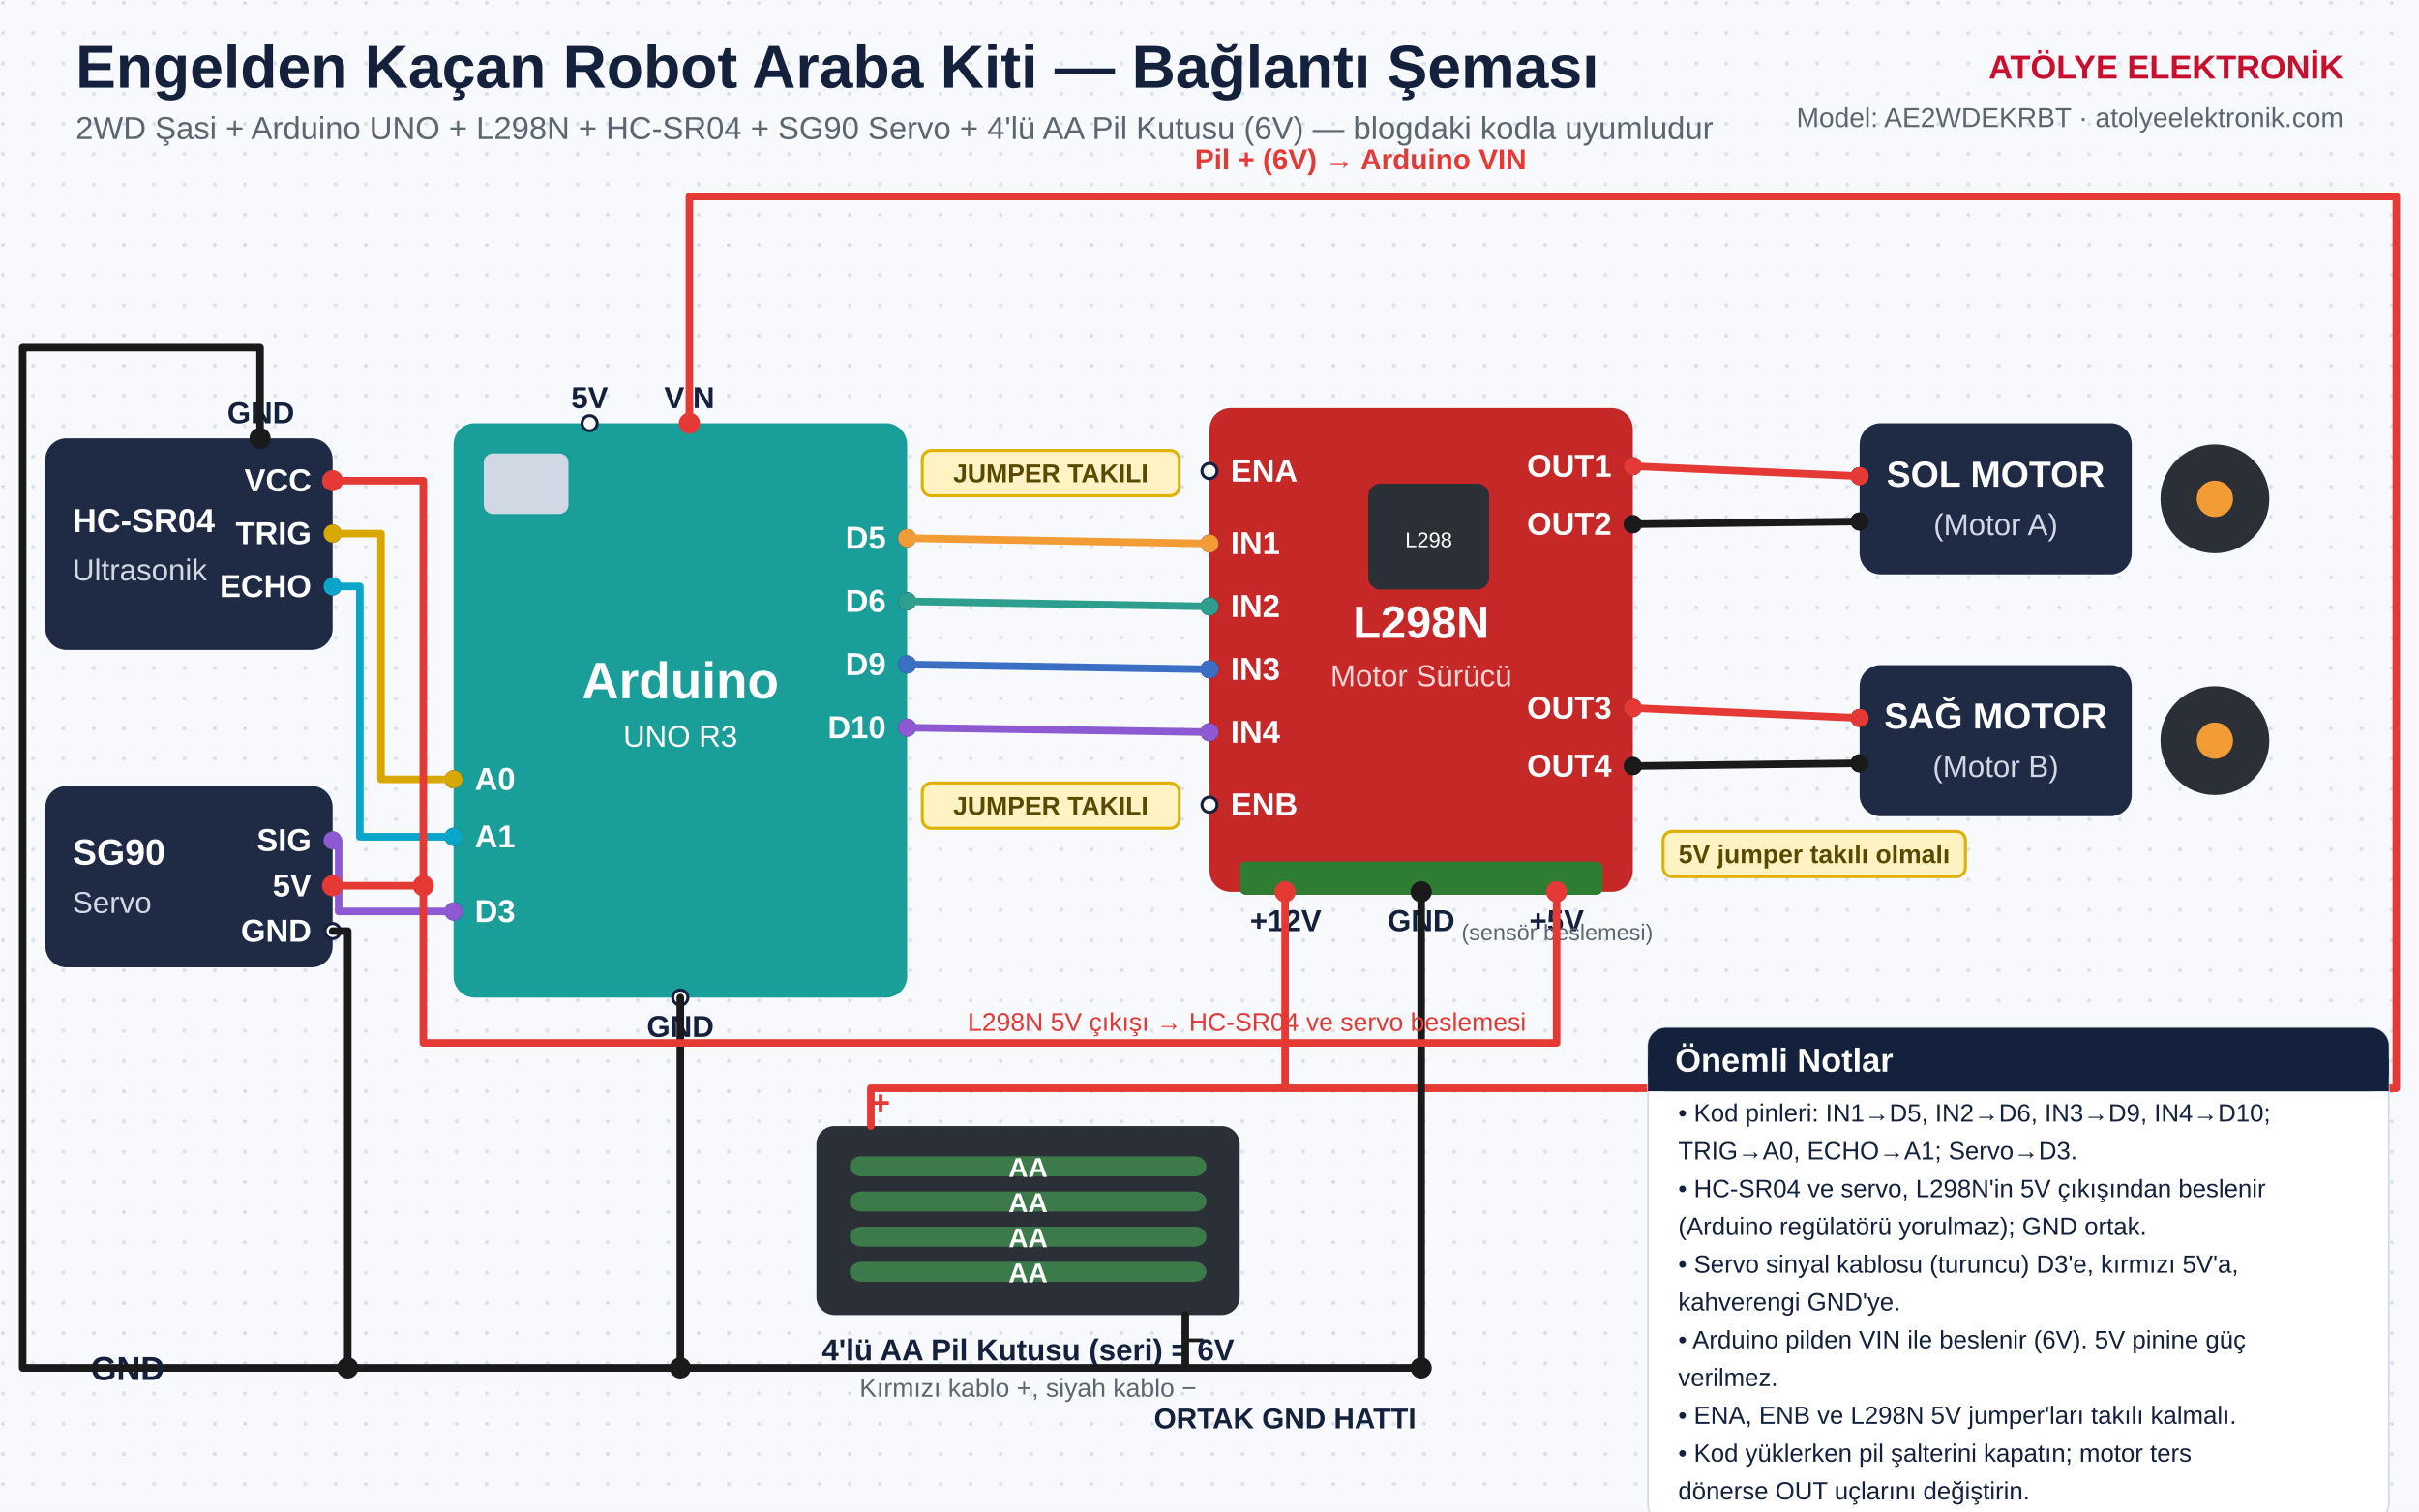
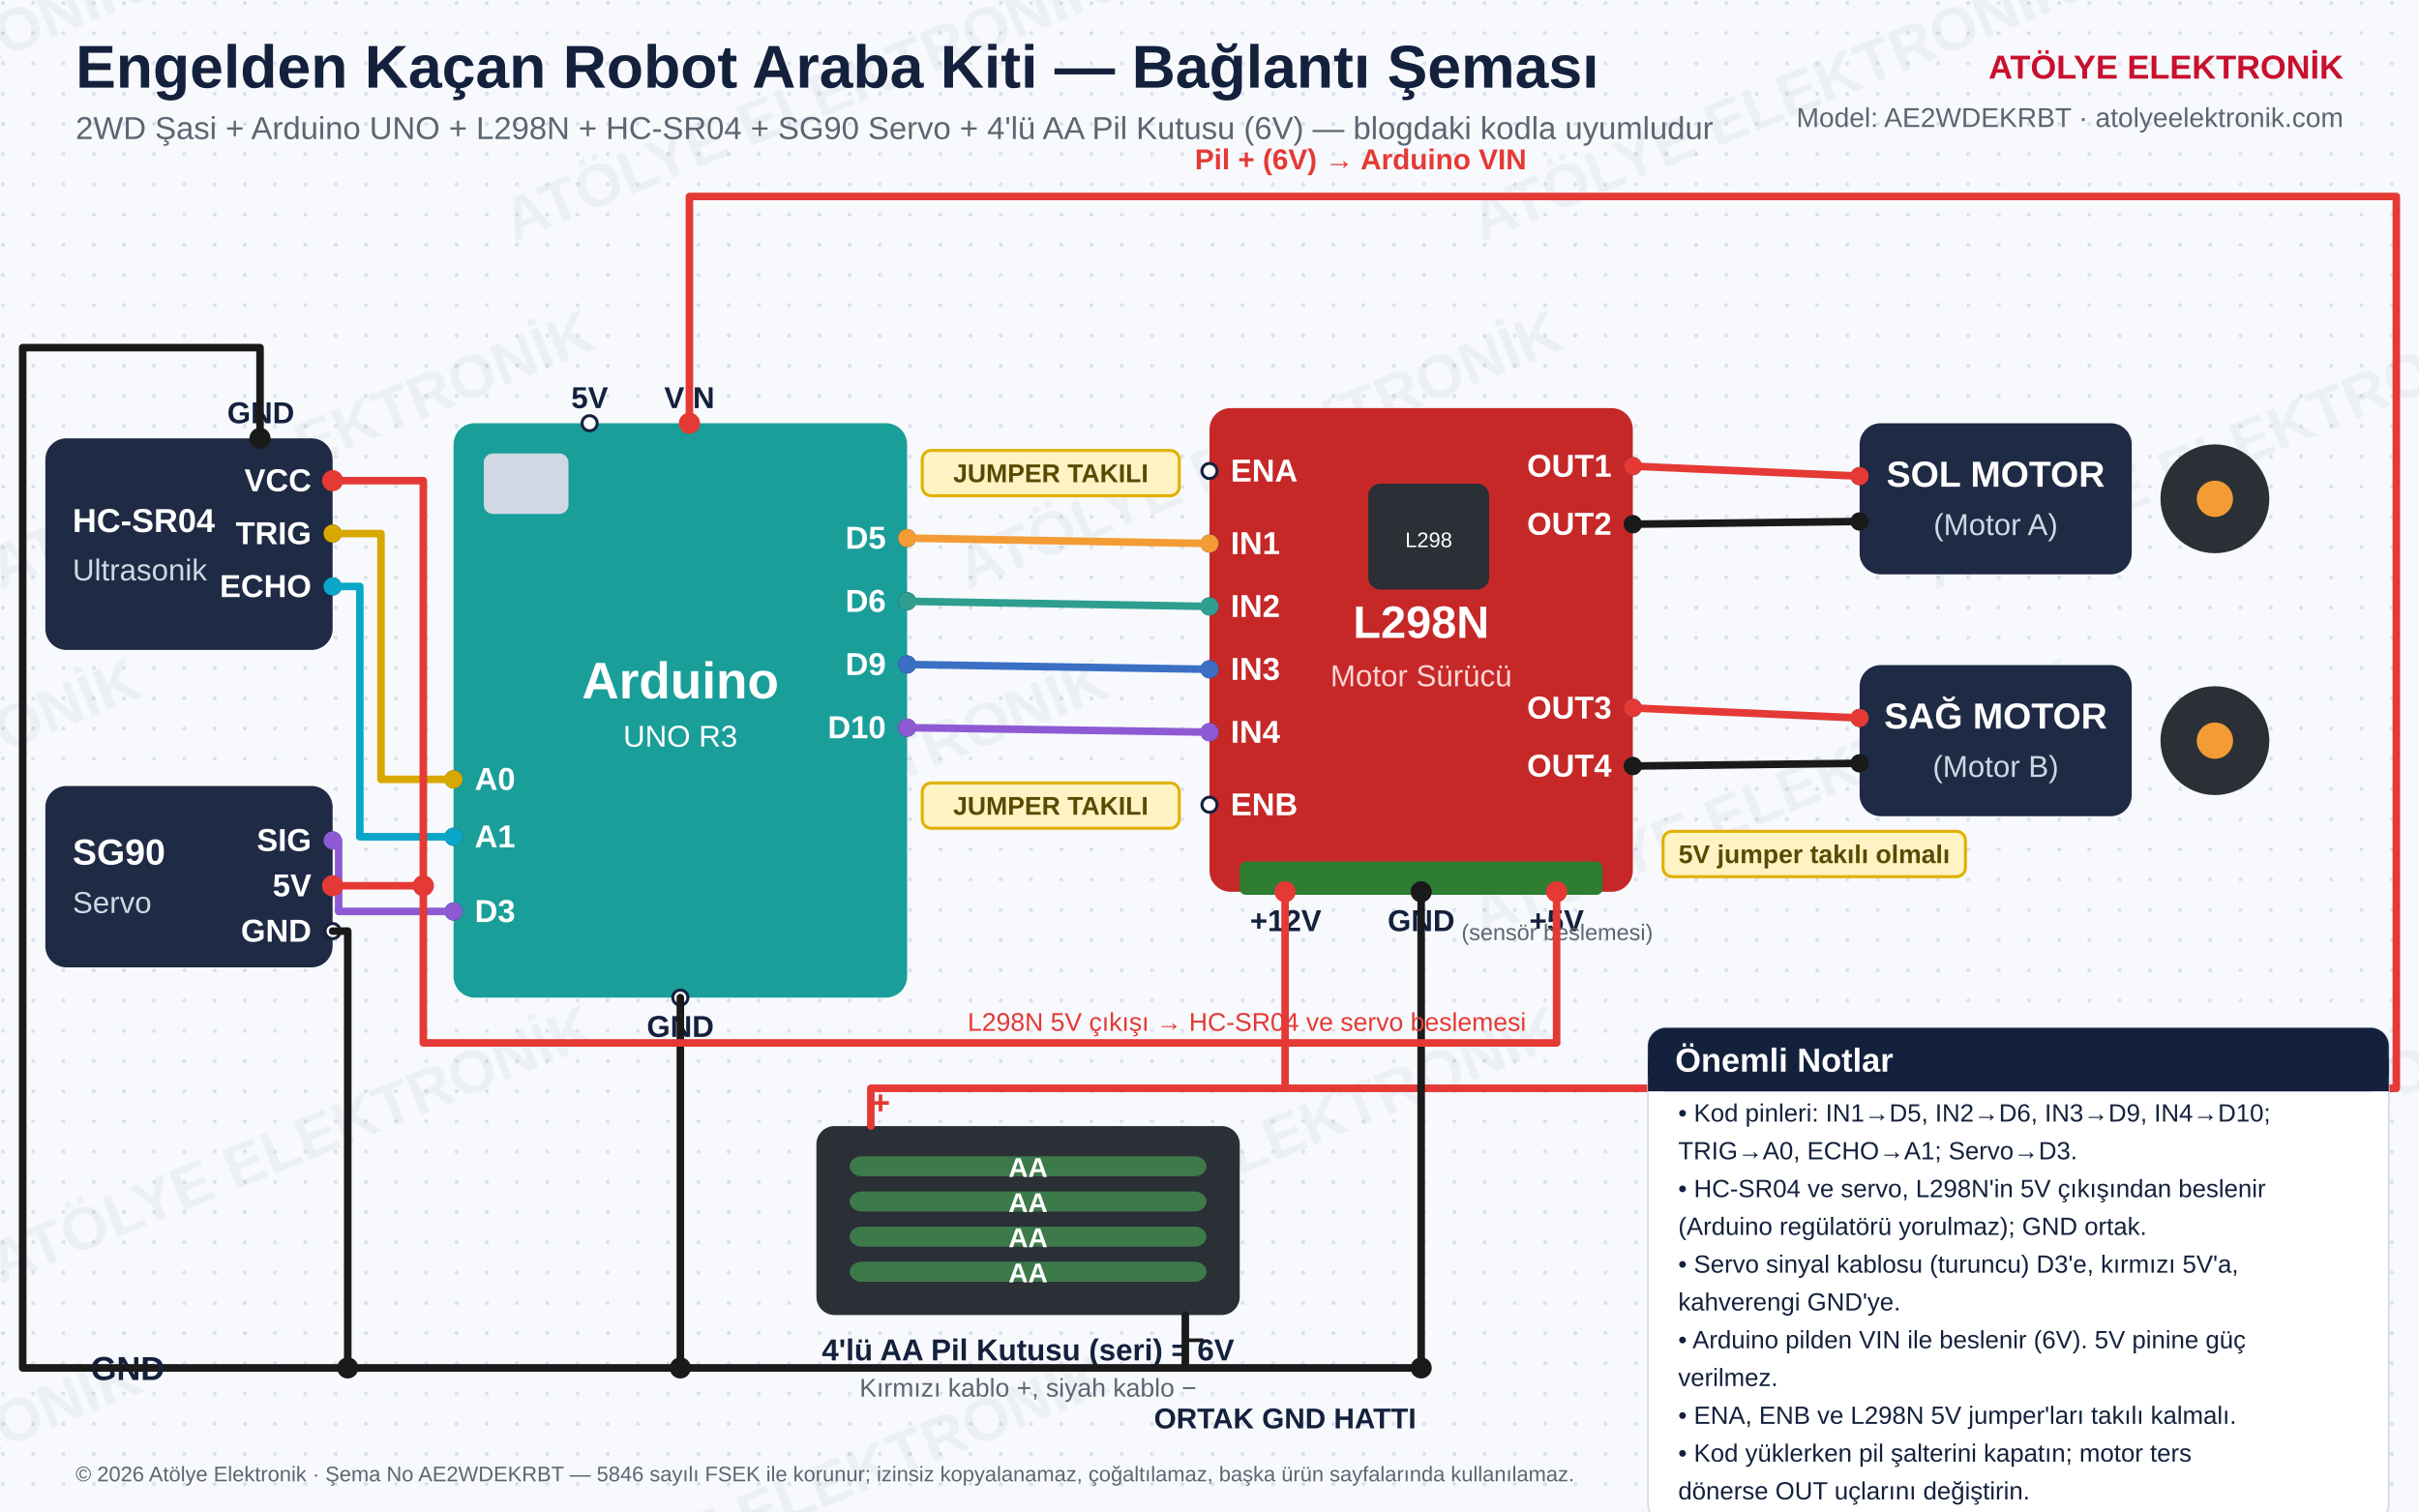
<svg xmlns="http://www.w3.org/2000/svg" width="1600" height="1000" viewBox="0 0 1600 1000" font-family="Segoe UI, Arial, sans-serif">
  <defs>
    <pattern id="dots" width="20" height="20" patternUnits="userSpaceOnUse">
      <circle cx="2" cy="2" r="1.3" fill="#d6dde8" />
    </pattern>
  </defs>
  <rect width="1600" height="1000" fill="#f7f9fc" />
  <rect width="1600" height="1000" fill="url(#dots)" />
+   <g opacity="0.045" font-weight="800" font-size="40" fill="#003360">
+     <text x="-300" y="160" transform="rotate(-22 -300 160)">ATÖLYE ELEKTRONİK</text>
+     <text x="340" y="160" transform="rotate(-22 340 160)">ATÖLYE ELEKTRONİK</text>
+     <text x="980" y="160" transform="rotate(-22 980 160)">ATÖLYE ELEKTRONİK</text>
+     <text x="1620" y="160" transform="rotate(-22 1620 160)">ATÖLYE ELEKTRONİK</text>
+     <text x="0" y="390" transform="rotate(-22 0 390)">ATÖLYE ELEKTRONİK</text>
+     <text x="640" y="390" transform="rotate(-22 640 390)">ATÖLYE ELEKTRONİK</text>
+     <text x="1280" y="390" transform="rotate(-22 1280 390)">ATÖLYE ELEKTRONİK</text>
+     <text x="-300" y="620" transform="rotate(-22 -300 620)">ATÖLYE ELEKTRONİK</text>
+     <text x="340" y="620" transform="rotate(-22 340 620)">ATÖLYE ELEKTRONİK</text>
+     <text x="980" y="620" transform="rotate(-22 980 620)">ATÖLYE ELEKTRONİK</text>
+     <text x="1620" y="620" transform="rotate(-22 1620 620)">ATÖLYE ELEKTRONİK</text>
+     <text x="0" y="850" transform="rotate(-22 0 850)">ATÖLYE ELEKTRONİK</text>
+     <text x="640" y="850" transform="rotate(-22 640 850)">ATÖLYE ELEKTRONİK</text>
+     <text x="1280" y="850" transform="rotate(-22 1280 850)">ATÖLYE ELEKTRONİK</text>
+     <text x="-300" y="1080" transform="rotate(-22 -300 1080)">ATÖLYE ELEKTRONİK</text>
+     <text x="340" y="1080" transform="rotate(-22 340 1080)">ATÖLYE ELEKTRONİK</text>
+     <text x="980" y="1080" transform="rotate(-22 980 1080)">ATÖLYE ELEKTRONİK</text>
+     <text x="1620" y="1080" transform="rotate(-22 1620 1080)">ATÖLYE ELEKTRONİK</text>
+   </g>
  <text x="50" y="58" font-size="40" font-weight="800" fill="#14213d">Engelden Kaçan Robot Araba Kiti — Bağlantı Şeması</text>
  <text x="50" y="92" font-size="21" fill="#5c6672">2WD Şasi + Arduino UNO + L298N + HC-SR04 + SG90 Servo + 4'lü AA Pil Kutusu (6V) — blogdaki kodla uyumludur</text>
  <text x="1550" y="52" text-anchor="end" font-size="22" font-weight="800" fill="#c8102e">ATÖLYE ELEKTRONİK</text>
  <text x="1550" y="84" text-anchor="end" font-size="18" fill="#5c6672">Model: AE2WDEKRBT · atolyeelektronik.com</text>
  <rect x="300" y="280" width="300" height="380" rx="14" fill="#1a9e9a" />
  <text x="450.0" y="462.0" text-anchor="middle" font-size="34" font-weight="700" fill="#fff">Arduino</text>
  <text x="450.0" y="494.0" text-anchor="middle" font-size="20" fill="#ffffff">UNO R3</text>
  <text x="586" y="363.0" text-anchor="end" font-size="21" font-weight="700" fill="#fff">D5</text>
  <circle cx="600" cy="356.0" r="5" fill="#fff" stroke="#14213d" stroke-width="2" />
  <text x="586" y="404.8" text-anchor="end" font-size="21" font-weight="700" fill="#fff">D6</text>
  <circle cx="600" cy="397.8" r="5" fill="#fff" stroke="#14213d" stroke-width="2" />
  <text x="586" y="446.6" text-anchor="end" font-size="21" font-weight="700" fill="#fff">D9</text>
  <circle cx="600" cy="439.6" r="5" fill="#fff" stroke="#14213d" stroke-width="2" />
  <text x="586" y="488.4" text-anchor="end" font-size="21" font-weight="700" fill="#fff">D10</text>
  <circle cx="600" cy="481.4" r="5" fill="#fff" stroke="#14213d" stroke-width="2" />
  <text x="390.0" y="270" text-anchor="middle" font-size="20" font-weight="700" fill="#14213d">5V</text>
  <circle cx="390.0" cy="280" r="5" fill="#fff" stroke="#14213d" stroke-width="2" />
  <text x="456.0" y="270" text-anchor="middle" font-size="20" font-weight="700" fill="#14213d">VIN</text>
  <circle cx="456.0" cy="280" r="5" fill="#fff" stroke="#14213d" stroke-width="2" />
  <text x="450.0" y="686" text-anchor="middle" font-size="20" font-weight="700" fill="#14213d">GND</text>
  <circle cx="450.0" cy="660" r="5" fill="#fff" stroke="#14213d" stroke-width="2" />
  <rect x="320" y="300" width="56" height="40" rx="6" fill="#cfd8e3" />
  <rect x="800" y="270" width="280" height="320" rx="14" fill="#c62828" />
  <text x="940.0" y="422.0" text-anchor="middle" font-size="30" font-weight="700" fill="#fff">L298N</text>
  <text x="940.0" y="454.0" text-anchor="middle" font-size="20" fill="#ffd5d5">Motor Sürücü</text>
  <text x="814" y="318.6" font-size="21" font-weight="700" fill="#fff">ENA</text>
  <circle cx="800" cy="311.6" r="5" fill="#fff" stroke="#14213d" stroke-width="2" />
  <text x="814" y="366.6" font-size="21" font-weight="700" fill="#fff">IN1</text>
  <circle cx="800" cy="359.6" r="5" fill="#fff" stroke="#14213d" stroke-width="2" />
  <text x="814" y="408.2" font-size="21" font-weight="700" fill="#fff">IN2</text>
  <circle cx="800" cy="401.2" r="5" fill="#fff" stroke="#14213d" stroke-width="2" />
  <text x="814" y="449.8" font-size="21" font-weight="700" fill="#fff">IN3</text>
  <circle cx="800" cy="442.8" r="5" fill="#fff" stroke="#14213d" stroke-width="2" />
  <text x="814" y="491.4" font-size="21" font-weight="700" fill="#fff">IN4</text>
  <circle cx="800" cy="484.4" r="5" fill="#fff" stroke="#14213d" stroke-width="2" />
  <text x="814" y="539.4" font-size="21" font-weight="700" fill="#fff">ENB</text>
  <circle cx="800" cy="532.4" r="5" fill="#fff" stroke="#14213d" stroke-width="2" />
  <text x="1066" y="315.4" text-anchor="end" font-size="21" font-weight="700" fill="#fff">OUT1</text>
  <circle cx="1080" cy="308.4" r="5" fill="#fff" stroke="#14213d" stroke-width="2" />
  <text x="1066" y="353.8" text-anchor="end" font-size="21" font-weight="700" fill="#fff">OUT2</text>
  <circle cx="1080" cy="346.8" r="5" fill="#fff" stroke="#14213d" stroke-width="2" />
  <text x="1066" y="475.4" text-anchor="end" font-size="21" font-weight="700" fill="#fff">OUT3</text>
  <circle cx="1080" cy="468.4" r="5" fill="#fff" stroke="#14213d" stroke-width="2" />
  <text x="1066" y="513.8" text-anchor="end" font-size="21" font-weight="700" fill="#fff">OUT4</text>
  <circle cx="1080" cy="506.8" r="5" fill="#fff" stroke="#14213d" stroke-width="2" />
  <text x="850.4" y="616" text-anchor="middle" font-size="20" font-weight="700" fill="#14213d">+12V</text>
  <circle cx="850.4" cy="590" r="5" fill="#fff" stroke="#14213d" stroke-width="2" />
  <text x="940.0" y="616" text-anchor="middle" font-size="20" font-weight="700" fill="#14213d">GND</text>
  <circle cx="940.0" cy="590" r="5" fill="#fff" stroke="#14213d" stroke-width="2" />
  <text x="1029.6" y="616" text-anchor="middle" font-size="20" font-weight="700" fill="#14213d">+5V</text>
  <circle cx="1029.6" cy="590" r="5" fill="#fff" stroke="#14213d" stroke-width="2" />
  <rect x="905" y="320" width="80" height="70" rx="8" fill="#2b2f36" />
  <text x="945" y="362" text-anchor="middle" font-size="14" fill="#fff">L298</text>
  <rect x="820" y="570" width="240" height="22" rx="4" fill="#2e7d32" />
  <rect x="610" y="298" width="170" height="30" rx="6" fill="#fff3c4" stroke="#e0b100" stroke-width="2" />
  <text x="695.0" y="319" text-anchor="middle" font-size="17" font-weight="700" fill="#5a4a00">JUMPER TAKILI</text>
  <rect x="610" y="518" width="170" height="30" rx="6" fill="#fff3c4" stroke="#e0b100" stroke-width="2" />
  <text x="695.0" y="539" text-anchor="middle" font-size="17" font-weight="700" fill="#5a4a00">JUMPER TAKILI</text>
  <rect x="1100" y="550" width="200" height="30" rx="6" fill="#fff3c4" stroke="#e0b100" stroke-width="2" />
  <text x="1200.0" y="571" text-anchor="middle" font-size="17" font-weight="700" fill="#5a4a00">5V jumper takılı olmalı</text>
  <text x="1030" y="622" text-anchor="middle" font-size="15" font-weight="500" fill="#5c6672">(sensör beslemesi)</text>
  <rect x="1230" y="280" width="180" height="100" rx="14" fill="#1f2a44" />
  <text x="1320.0" y="322.0" text-anchor="middle" font-size="24" font-weight="700" fill="#fff">SOL MOTOR</text>
  <text x="1320.0" y="354.0" text-anchor="middle" font-size="20" fill="#cfd8e3">(Motor A)</text>
  <text x="1244" y="322.0" font-size="21" font-weight="700" fill="#fff" />
  <circle cx="1230" cy="315.0" r="5" fill="#fff" stroke="#14213d" stroke-width="2" />
  <text x="1244" y="352.0" font-size="21" font-weight="700" fill="#fff"> </text>
  <circle cx="1230" cy="345.0" r="5" fill="#fff" stroke="#14213d" stroke-width="2" />
  <circle cx="1465" cy="330" r="36" fill="#2b2f36" />
  <circle cx="1465" cy="330" r="12" fill="#f39c35" />
  <rect x="1230" y="440" width="180" height="100" rx="14" fill="#1f2a44" />
  <text x="1320.0" y="482.0" text-anchor="middle" font-size="24" font-weight="700" fill="#fff">SAĞ MOTOR</text>
  <text x="1320.0" y="514.0" text-anchor="middle" font-size="20" fill="#cfd8e3">(Motor B)</text>
  <text x="1244" y="482.0" font-size="21" font-weight="700" fill="#fff" />
  <circle cx="1230" cy="475.0" r="5" fill="#fff" stroke="#14213d" stroke-width="2" />
  <text x="1244" y="512.0" font-size="21" font-weight="700" fill="#fff"> </text>
  <circle cx="1230" cy="505.0" r="5" fill="#fff" stroke="#14213d" stroke-width="2" />
  <circle cx="1465" cy="490" r="36" fill="#2b2f36" />
  <circle cx="1465" cy="490" r="12" fill="#f39c35" />
  <rect x="540" y="745" width="280" height="125" rx="12" fill="#2b2f36" />
  <rect x="562" y="765.0" width="236" height="13.25" rx="8" fill="#3d7a4a" />
  <text x="680.0" y="778.625" text-anchor="middle" font-size="18" font-weight="700" fill="#fff">AA</text>
  <rect x="562" y="788.25" width="236" height="13.25" rx="8" fill="#3d7a4a" />
  <text x="680.0" y="801.875" text-anchor="middle" font-size="18" font-weight="700" fill="#fff">AA</text>
  <rect x="562" y="811.5" width="236" height="13.25" rx="8" fill="#3d7a4a" />
  <text x="680.0" y="825.125" text-anchor="middle" font-size="18" font-weight="700" fill="#fff">AA</text>
  <rect x="562" y="834.75" width="236" height="13.25" rx="8" fill="#3d7a4a" />
  <text x="680.0" y="848.375" text-anchor="middle" font-size="18" font-weight="700" fill="#fff">AA</text>
  <text x="576" y="737" font-size="22" font-weight="700" fill="#e53935">+</text>
  <text x="784" y="894" font-size="22" font-weight="700" fill="#1a1a1a">−</text>
  <text x="680.0" y="900" text-anchor="middle" font-size="20" font-weight="700" fill="#14213d">4'lü AA Pil Kutusu (seri) = 6V</text>
  <text x="680.0" y="924" text-anchor="middle" font-size="17" fill="#5c6672">Kırmızı kablo +, siyah kablo −</text>
  <path d="M 600 356.0 L 800 359.6" fill="none" stroke="#f39c35" stroke-width="5" stroke-linejoin="round" stroke-linecap="round" />
  <circle cx="600" cy="356.0" r="6" fill="#f39c35" />
  <circle cx="800" cy="359.6" r="6" fill="#f39c35" />
  <path d="M 600 397.8 L 800 401.2" fill="none" stroke="#2e9e8f" stroke-width="5" stroke-linejoin="round" stroke-linecap="round" />
  <circle cx="600" cy="397.8" r="6" fill="#2e9e8f" />
  <circle cx="800" cy="401.2" r="6" fill="#2e9e8f" />
  <path d="M 600 439.6 L 800 442.8" fill="none" stroke="#3b6fc4" stroke-width="5" stroke-linejoin="round" stroke-linecap="round" />
  <circle cx="600" cy="439.6" r="6" fill="#3b6fc4" />
  <circle cx="800" cy="442.8" r="6" fill="#3b6fc4" />
  <path d="M 600 481.4 L 800 484.4" fill="none" stroke="#8e5ad4" stroke-width="5" stroke-linejoin="round" stroke-linecap="round" />
  <circle cx="600" cy="481.4" r="6" fill="#8e5ad4" />
  <circle cx="800" cy="484.4" r="6" fill="#8e5ad4" />
  <path d="M 1080 308.4 L 1230 315.0" fill="none" stroke="#e53935" stroke-width="5" stroke-linejoin="round" stroke-linecap="round" />
  <circle cx="1080" cy="308.4" r="6" fill="#e53935" />
  <circle cx="1230" cy="315.0" r="6" fill="#e53935" />
  <path d="M 1080 346.8 L 1230 345.0" fill="none" stroke="#1a1a1a" stroke-width="5" stroke-linejoin="round" stroke-linecap="round" />
  <circle cx="1080" cy="346.8" r="6" fill="#1a1a1a" />
  <circle cx="1230" cy="345.0" r="6" fill="#1a1a1a" />
  <path d="M 1080 468.4 L 1230 475.0" fill="none" stroke="#e53935" stroke-width="5" stroke-linejoin="round" stroke-linecap="round" />
  <circle cx="1080" cy="468.4" r="6" fill="#e53935" />
  <circle cx="1230" cy="475.0" r="6" fill="#e53935" />
  <path d="M 1080 506.8 L 1230 505.0" fill="none" stroke="#1a1a1a" stroke-width="5" stroke-linejoin="round" stroke-linecap="round" />
  <circle cx="1080" cy="506.8" r="6" fill="#1a1a1a" />
  <circle cx="1230" cy="505.0" r="6" fill="#1a1a1a" />
  <path d="M 576 745 L 576 720 L 850 720 L 850 590" fill="none" stroke="#e53935" stroke-width="5" stroke-linejoin="round" stroke-linecap="round" />
  <circle cx="850" cy="590" r="7" fill="#e53935" />
  <path d="M 850 720 L 1585 720 L 1585 130 L 456 130 L 456 280" fill="none" stroke="#e53935" stroke-width="5" stroke-linejoin="round" stroke-linecap="round" />
  <circle cx="456" cy="280" r="7" fill="#e53935" />
  <text x="900" y="112" text-anchor="middle" font-size="19" font-weight="700" fill="#e53935">Pil + (6V) → Arduino VIN</text>
  <path d="M 784 870 L 784 905 L 100 905" fill="none" stroke="#1a1a1a" stroke-width="5" stroke-linejoin="round" stroke-linecap="round" />
  <path d="M 784 905 L 940 905 L 940 590" fill="none" stroke="#1a1a1a" stroke-width="5" stroke-linejoin="round" stroke-linecap="round" />
  <circle cx="940" cy="590" r="7" fill="#1a1a1a" />
  <path d="M 450 660 L 450 905" fill="none" stroke="#1a1a1a" stroke-width="5" stroke-linejoin="round" stroke-linecap="round" />
  <circle cx="450" cy="905" r="7" fill="#1a1a1a" />
  <circle cx="940" cy="905" r="7" fill="#1a1a1a" />
  <text x="60" y="913" text-anchor="start" font-size="22" font-weight="700" fill="#14213d">GND</text>
  <text x="850" y="945" text-anchor="middle" font-size="19" font-weight="700" fill="#14213d">ORTAK GND HATTI</text>
  <rect x="30" y="290" width="190" height="140" rx="14" fill="#1f2a44" />
  <text x="48" y="352.0" text-anchor="start" font-size="22" font-weight="700" fill="#fff">HC-SR04</text>
  <text x="48" y="384.0" text-anchor="start" font-size="20" fill="#cfd8e3">Ultrasonik</text>
  <text x="206" y="325.0" text-anchor="end" font-size="21" font-weight="700" fill="#fff">VCC</text>
  <circle cx="220" cy="318.0" r="5" fill="#fff" stroke="#14213d" stroke-width="2" />
  <text x="206" y="360.0" text-anchor="end" font-size="21" font-weight="700" fill="#fff">TRIG</text>
  <circle cx="220" cy="353.0" r="5" fill="#fff" stroke="#14213d" stroke-width="2" />
  <text x="206" y="395.0" text-anchor="end" font-size="21" font-weight="700" fill="#fff">ECHO</text>
  <circle cx="220" cy="388.0" r="5" fill="#fff" stroke="#14213d" stroke-width="2" />
  <text x="172.5" y="280" text-anchor="middle" font-size="20" font-weight="700" fill="#14213d">GND</text>
  <circle cx="172.5" cy="290" r="5" fill="#fff" stroke="#14213d" stroke-width="2" />
  <rect x="30" y="520" width="190" height="120" rx="14" fill="#1f2a44" />
  <text x="48" y="572.0" text-anchor="start" font-size="24" font-weight="700" fill="#fff">SG90</text>
  <text x="48" y="604.0" text-anchor="start" font-size="20" fill="#cfd8e3">Servo</text>
  <text x="206" y="563.0" text-anchor="end" font-size="21" font-weight="700" fill="#fff">SIG</text>
  <circle cx="220" cy="556.0" r="5" fill="#fff" stroke="#14213d" stroke-width="2" />
  <text x="206" y="593.0" text-anchor="end" font-size="21" font-weight="700" fill="#fff">5V</text>
  <circle cx="220" cy="586.0" r="5" fill="#fff" stroke="#14213d" stroke-width="2" />
  <text x="206" y="623.0" text-anchor="end" font-size="21" font-weight="700" fill="#fff">GND</text>
  <circle cx="220" cy="616.0" r="5" fill="#fff" stroke="#14213d" stroke-width="2" />
  <text x="314" y="522.6" font-size="21" font-weight="700" fill="#fff">A0</text>
  <circle cx="300" cy="515.6" r="5" fill="#fff" stroke="#14213d" stroke-width="2" />
  <text x="314" y="560.6" font-size="21" font-weight="700" fill="#fff">A1</text>
  <circle cx="300" cy="553.6" r="5" fill="#fff" stroke="#14213d" stroke-width="2" />
  <text x="314" y="610.0" font-size="21" font-weight="700" fill="#fff">D3</text>
  <circle cx="300" cy="603.0" r="5" fill="#fff" stroke="#14213d" stroke-width="2" />
  <path d="M 220 353.0 L 252 353 L 252 515.6 L 300 515.6" fill="none" stroke="#d8a800" stroke-width="5" stroke-linejoin="round" stroke-linecap="round" />
  <circle cx="220" cy="353.0" r="6" fill="#d8a800" />
  <circle cx="300" cy="515.6" r="6" fill="#d8a800" />
  <path d="M 220 388.0 L 238 388 L 238 553.6 L 300 553.6" fill="none" stroke="#0aa6c9" stroke-width="5" stroke-linejoin="round" stroke-linecap="round" />
  <circle cx="220" cy="388.0" r="6" fill="#0aa6c9" />
  <circle cx="300" cy="553.6" r="6" fill="#0aa6c9" />
  <path d="M 220 556.0 L 224 556 L 224 603 L 300 603.0" fill="none" stroke="#8e5ad4" stroke-width="5" stroke-linejoin="round" stroke-linecap="round" />
  <circle cx="220" cy="556.0" r="6" fill="#8e5ad4" />
  <circle cx="300" cy="603.0" r="6" fill="#8e5ad4" />
  <path d="M 220 318 L 280 318 L 280 690 L 1029.6 690 L 1029.6 590" fill="none" stroke="#e53935" stroke-width="5" stroke-linejoin="round" stroke-linecap="round" />
  <circle cx="220" cy="318" r="7" fill="#e53935" />
  <circle cx="1029.6" cy="590" r="7" fill="#e53935" />
  <path d="M 220 586 L 280 586" fill="none" stroke="#e53935" stroke-width="5" stroke-linejoin="round" stroke-linecap="round" />
  <circle cx="280" cy="586" r="7" fill="#e53935" />
  <circle cx="220" cy="586" r="7" fill="#e53935" />
  <text x="640" y="682" text-anchor="start" font-size="17" font-weight="500" fill="#e53935">L298N 5V çıkışı → HC-SR04 ve servo beslemesi</text>
  <path d="M 172 290 L 172 230 L 15 230 L 15 905 L 100 905" fill="none" stroke="#1a1a1a" stroke-width="5" stroke-linejoin="round" stroke-linecap="round" />
  <circle cx="172" cy="290" r="7" fill="#1a1a1a" />
  <path d="M 220 616 L 230 616 L 230 905" fill="none" stroke="#1a1a1a" stroke-width="5" stroke-linejoin="round" stroke-linecap="round" />
  <circle cx="230" cy="905" r="7" fill="#1a1a1a" />
  <rect x="1090" y="680" width="490" height="327" rx="12" fill="#fff" stroke="#cfd8e3" />
  <rect x="1090" y="680" width="490" height="42" rx="12" fill="#14213d" />
  <rect x="1090" y="700" width="490" height="22" fill="#14213d" />
  <text x="1108" y="709" font-size="22" font-weight="700" fill="#fff">Önemli Notlar</text>
  <text x="1110" y="742" font-size="16.5" fill="#14213d">• Kod pinleri: IN1→D5, IN2→D6, IN3→D9, IN4→D10;</text>
  <text x="1110" y="767" font-size="16.5" fill="#14213d">   TRIG→A0, ECHO→A1; Servo→D3.</text>
  <text x="1110" y="792" font-size="16.5" fill="#14213d">• HC-SR04 ve servo, L298N'in 5V çıkışından beslenir</text>
  <text x="1110" y="817" font-size="16.5" fill="#14213d">   (Arduino regülatörü yorulmaz); GND ortak.</text>
  <text x="1110" y="842" font-size="16.5" fill="#14213d">• Servo sinyal kablosu (turuncu) D3'e, kırmızı 5V'a,</text>
  <text x="1110" y="867" font-size="16.5" fill="#14213d">   kahverengi GND'ye.</text>
  <text x="1110" y="892" font-size="16.5" fill="#14213d">• Arduino pilden VIN ile beslenir (6V). 5V pinine güç</text>
  <text x="1110" y="917" font-size="16.5" fill="#14213d">   verilmez.</text>
  <text x="1110" y="942" font-size="16.5" fill="#14213d">• ENA, ENB ve L298N 5V jumper'ları takılı kalmalı.</text>
  <text x="1110" y="967" font-size="16.5" fill="#14213d">• Kod yüklerken pil şalterini kapatın; motor ters</text>
  <text x="1110" y="992" font-size="16.5" fill="#14213d">   dönerse OUT uçlarını değiştirin.</text>
+   <text x="50" y="980" font-size="14" fill="#5c6672">© 2026 Atölye Elektronik · Şema No AE2WDEKRBT — 5846 sayılı FSEK ile korunur; izinsiz kopyalanamaz, çoğaltılamaz, başka ürün sayfalarında kullanılamaz.</text>
</svg>
